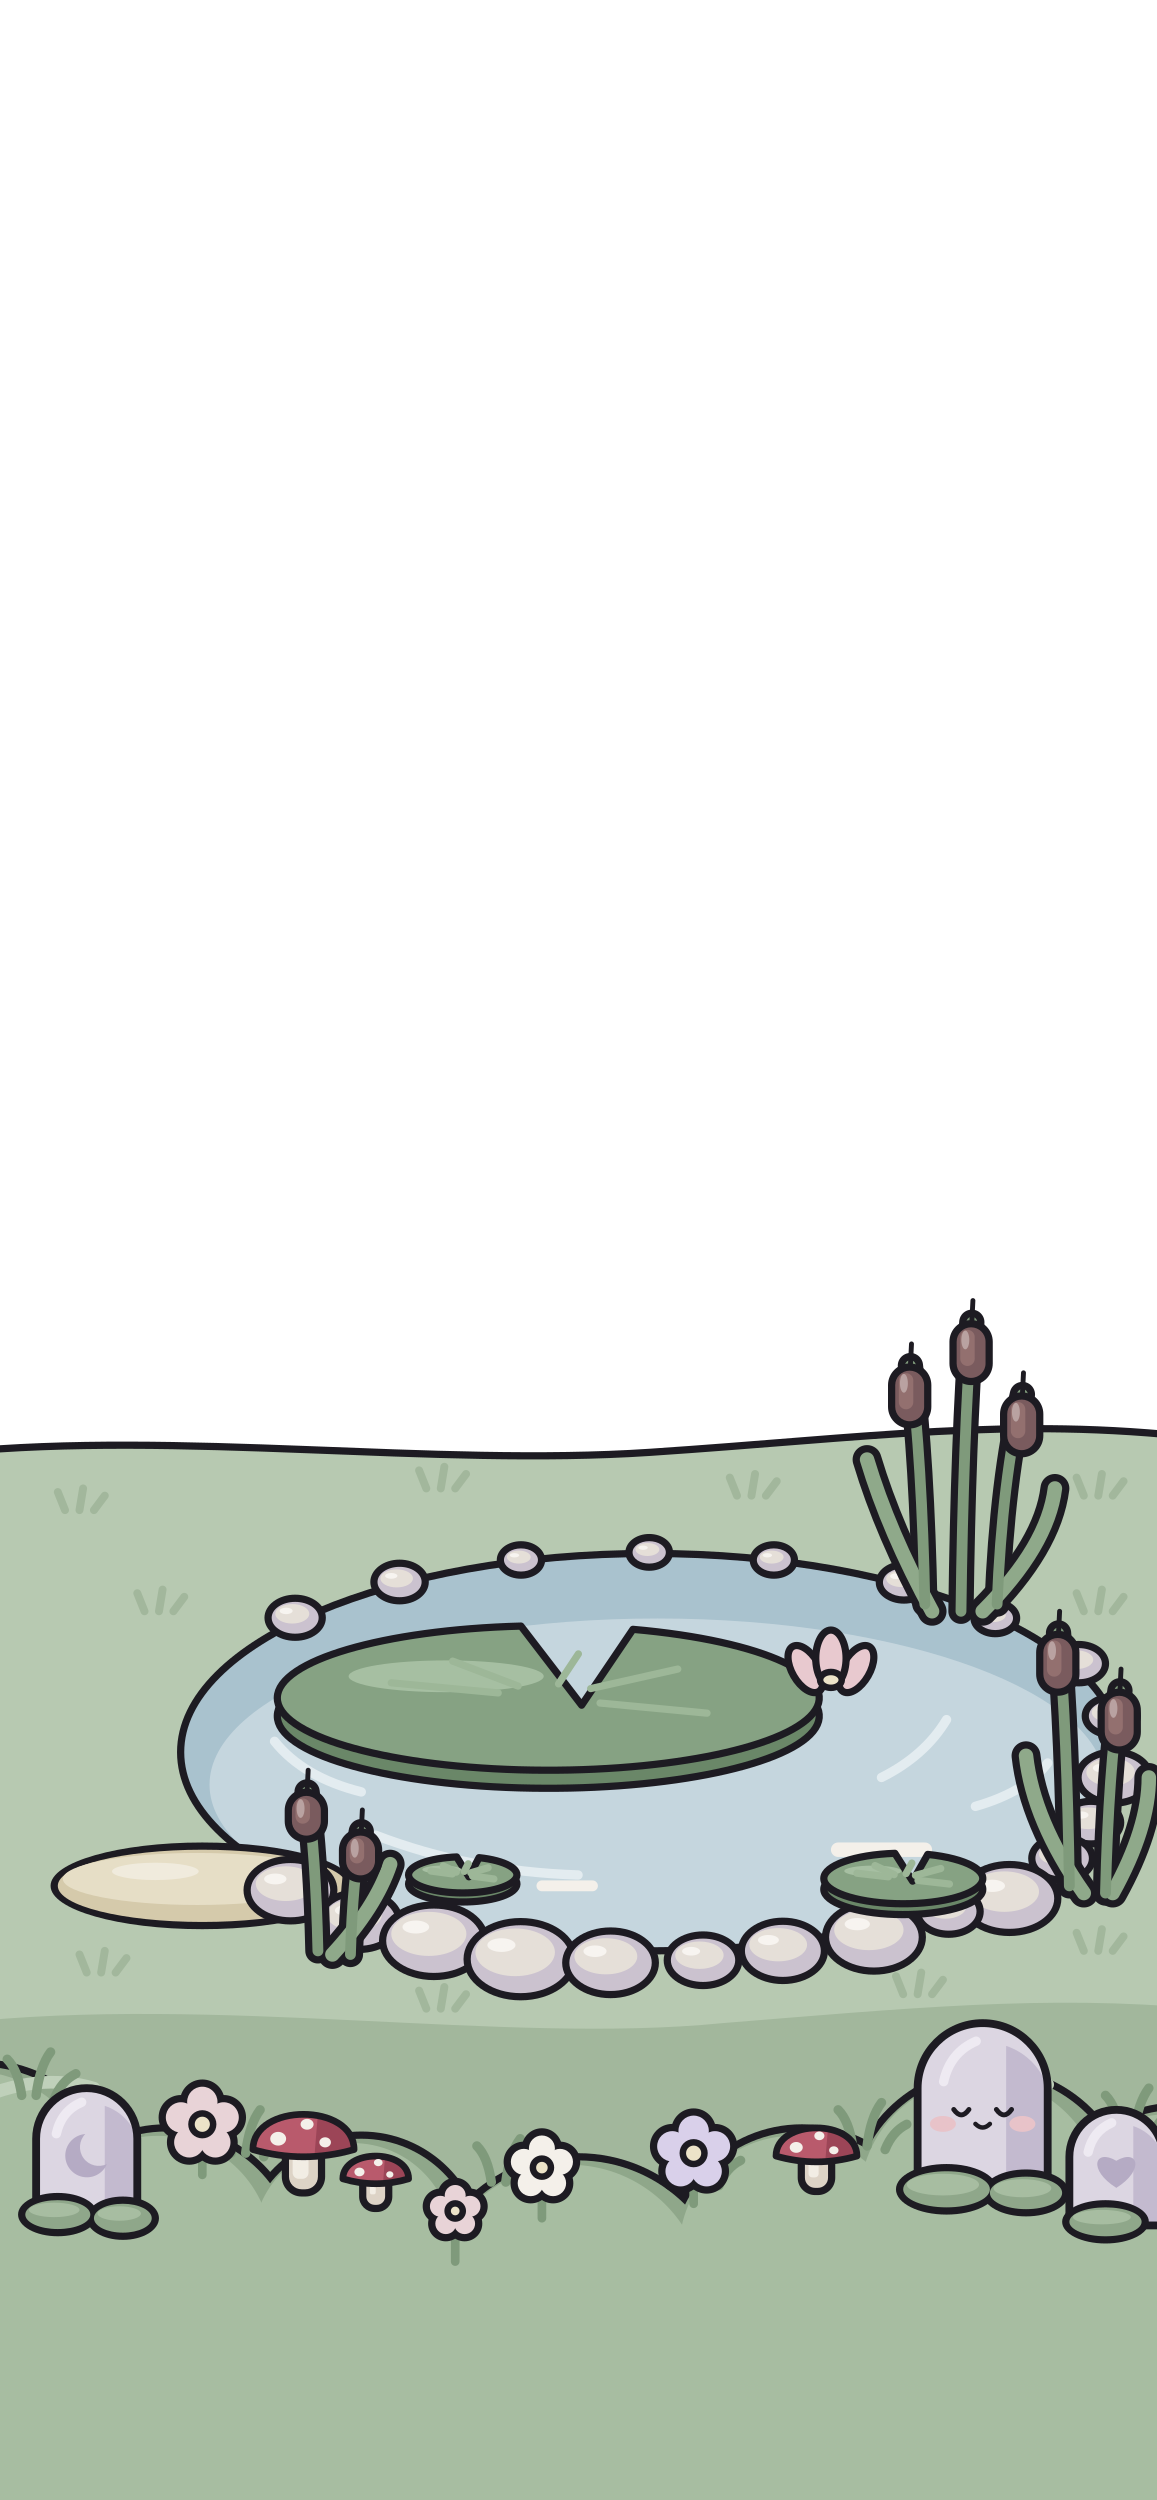
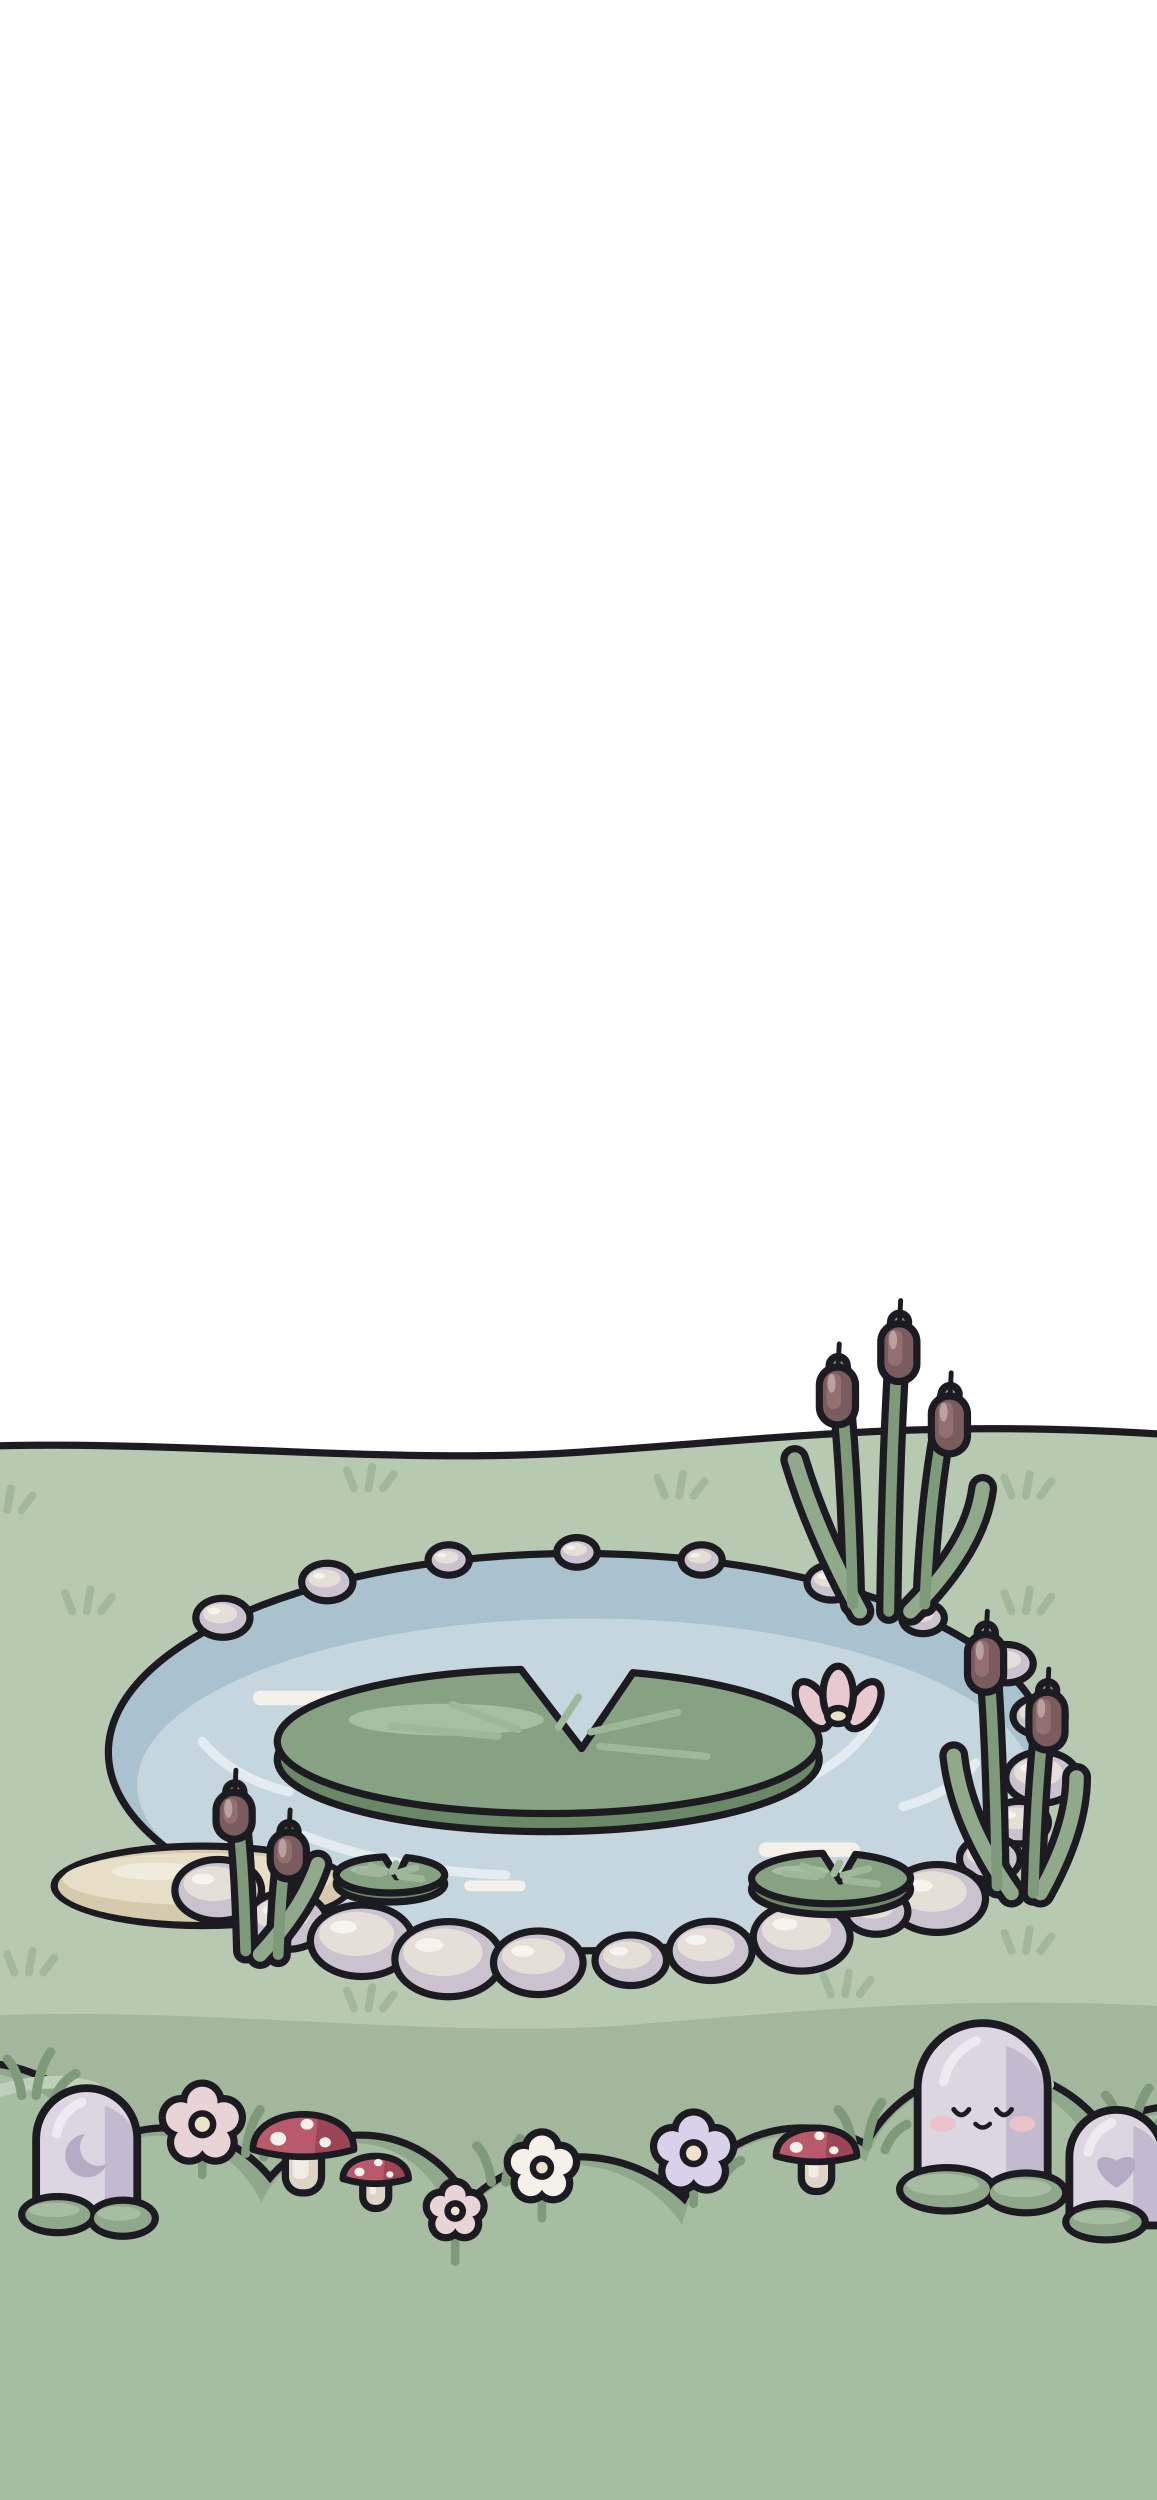
<svg xmlns="http://www.w3.org/2000/svg" viewBox="0 0 320 692" width="960" height="2076">
-   <g id="mare">
+   <g id="mare" transform="translate(-20 0)">
    <ellipse cx="180" cy="485" rx="134" ry="59" fill="#A9C2CE" />
    <ellipse cx="182" cy="494" rx="124" ry="46" fill="#C5D6DE" />
    <path d="M92 470 L118 470" fill="none" stroke="#F4F0EA" stroke-width="4" stroke-linejoin="round" stroke-linecap="round" />
    <path d="M126 470 L132 470" fill="none" stroke="#F4F0EA" stroke-width="4" stroke-linejoin="round" stroke-linecap="round" />
    <path d="M232 512 L256 512" fill="none" stroke="#F4F0EA" stroke-width="4" stroke-linejoin="round" stroke-linecap="round" />
    <path d="M150 522 L164 522" fill="none" stroke="#F4F0EA" stroke-width="3" stroke-linejoin="round" stroke-linecap="round" />
    <path d="M76 482 Q84 492 100 496" fill="none" stroke="#E3ECF0" stroke-width="2.6" stroke-linejoin="round" stroke-linecap="round" />
    <path d="M244 492 Q256 486 262 476" fill="none" stroke="#E3ECF0" stroke-width="2.6" stroke-linejoin="round" stroke-linecap="round" />
    <path d="M104 508 Q130 518 160 519" fill="none" stroke="#E3ECF0" stroke-width="2.6" stroke-linejoin="round" stroke-linecap="round" />
    <path d="M270 500 Q284 496 290 488" fill="none" stroke="#E3ECF0" stroke-width="2.6" stroke-linejoin="round" stroke-linecap="round" />
  </g>
-   <g id="berge">
-     <path d="M-12 402 C50 396 120 406 180 402 C240 398 280 392 332 398 L332 704 L-12 704Z M50 485 A130 55 0 1 0 310 485 A130 55 0 1 0 50 485Z" fill="#B7C9B1" fill-rule="evenodd" stroke="#1D1B22" stroke-width="2.00" stroke-linejoin="round" stroke-linecap="round" />
-     <path d="M-12 560 C60 552 140 566 200 560 C250 556 290 552 332 556 L332 704 L-12 704Z" fill="#A2B79C" />
+   <g id="berge" transform="translate(-20 0)">
+     <path d="M-12 402 C50 396 120 406 180 402 C240 398 280 392 356 398 L332 704 L-12 704Z M50 485 A130 55 0 1 0 310 485 A130 55 0 1 0 50 485Z" fill="#B7C9B1" fill-rule="evenodd" stroke="#1D1B22" stroke-width="2.00" stroke-linejoin="round" stroke-linecap="round" />
+     <path d="M-12 560 C60 552 140 566 200 560 C250 556 290 552 356 556 L332 704 L-12 704Z" fill="#A2B79C" />
    <g id="herbe-sol">
      <path d="M18 418 l-2 -5 M22 418 l1 -6 M26 418 l3 -4" fill="none" stroke="#A2B79C" stroke-width="2.2" stroke-linejoin="round" stroke-linecap="round" />
      <path d="M118 412 l-2 -5 M122 412 l1 -6 M126 412 l3 -4" fill="none" stroke="#A2B79C" stroke-width="2.2" stroke-linejoin="round" stroke-linecap="round" />
      <path d="M204 414 l-2 -5 M208 414 l1 -6 M212 414 l3 -4" fill="none" stroke="#A2B79C" stroke-width="2.2" stroke-linejoin="round" stroke-linecap="round" />
      <path d="M300 414 l-2 -5 M304 414 l1 -6 M308 414 l3 -4" fill="none" stroke="#A2B79C" stroke-width="2.2" stroke-linejoin="round" stroke-linecap="round" />
      <path d="M40 446 l-2 -5 M44 446 l1 -6 M48 446 l3 -4" fill="none" stroke="#A2B79C" stroke-width="2.2" stroke-linejoin="round" stroke-linecap="round" />
      <path d="M300 446 l-2 -5 M304 446 l1 -6 M308 446 l3 -4" fill="none" stroke="#A2B79C" stroke-width="2.2" stroke-linejoin="round" stroke-linecap="round" />
      <path d="M24 546 l-2 -5 M28 546 l1 -6 M32 546 l3 -4" fill="none" stroke="#A2B79C" stroke-width="2.2" stroke-linejoin="round" stroke-linecap="round" />
      <path d="M118 556 l-2 -5 M122 556 l1 -6 M126 556 l3 -4" fill="none" stroke="#A2B79C" stroke-width="2.2" stroke-linejoin="round" stroke-linecap="round" />
      <path d="M250 552 l-2 -5 M254 552 l1 -6 M258 552 l3 -4" fill="none" stroke="#A2B79C" stroke-width="2.2" stroke-linejoin="round" stroke-linecap="round" />
      <path d="M300 540 l-2 -5 M304 540 l1 -6 M308 540 l3 -4" fill="none" stroke="#A2B79C" stroke-width="2.2" stroke-linejoin="round" stroke-linecap="round" />
    </g>
-     <g id="dalle-ombeline" transform="translate(11 0)">
+     <g id="dalle-ombeline" transform="translate(31 0)">
      <ellipse cx="45" cy="522" rx="42.00" ry="12.00" fill="#1D1B22" />
      <ellipse cx="45" cy="522" rx="40" ry="10" fill="#D5CAAB" />
      <ellipse cx="43.6" cy="520.1" rx="37.2" ry="7.2" fill="#E6DEC6" />
      <ellipse cx="32" cy="518" rx="12" ry="2.4" fill="#F0EBDD" />
    </g>
    <ellipse cx="179.7" cy="429.7" rx="6.60" ry="5.10" fill="#1D1B22" />
    <ellipse cx="179.7" cy="429.7" rx="4.6" ry="3.1" fill="#CBC2CF" />
    <ellipse cx="179.2" cy="428.9" rx="3.3" ry="1.8" fill="#E5DFD8" />
    <ellipse cx="178" cy="428.4" rx="1.3" ry="0.6" fill="#F7F4F0" />
    <ellipse cx="214.2" cy="431.8" rx="6.70" ry="5.20" fill="#1D1B22" />
    <ellipse cx="214.2" cy="431.8" rx="4.7" ry="3.2" fill="#CBC2CF" />
    <ellipse cx="213.6" cy="431" rx="3.3" ry="1.8" fill="#E5DFD8" />
    <ellipse cx="212.4" cy="430.5" rx="1.3" ry="0.6" fill="#F7F4F0" />
    <ellipse cx="144.2" cy="431.8" rx="6.70" ry="5.20" fill="#1D1B22" />
    <ellipse cx="144.2" cy="431.8" rx="4.7" ry="3.2" fill="#CBC2CF" />
    <ellipse cx="143.6" cy="431" rx="3.3" ry="1.8" fill="#E5DFD8" />
    <ellipse cx="142.4" cy="430.5" rx="1.3" ry="0.6" fill="#F7F4F0" />
    <ellipse cx="110.6" cy="437.9" rx="8.10" ry="6.20" fill="#1D1B22" />
    <ellipse cx="110.6" cy="437.9" rx="6.1" ry="4.2" fill="#CBC2CF" />
    <ellipse cx="109.8" cy="436.9" rx="4.5" ry="2.5" fill="#E5DFD8" />
    <ellipse cx="108.3" cy="436.2" rx="1.7" ry="0.8" fill="#F7F4F0" />
    <ellipse cx="250.2" cy="438" rx="7.80" ry="5.90" fill="#1D1B22" />
    <ellipse cx="250.2" cy="438" rx="5.8" ry="3.9" fill="#CBC2CF" />
    <ellipse cx="249.5" cy="437" rx="4.2" ry="2.3" fill="#E5DFD8" />
    <ellipse cx="248" cy="436.3" rx="1.6" ry="0.8" fill="#F7F4F0" />
    <ellipse cx="81.7" cy="447.8" rx="8.50" ry="6.40" fill="#1D1B22" />
    <ellipse cx="81.7" cy="447.8" rx="6.5" ry="4.4" fill="#CBC2CF" />
    <ellipse cx="80.9" cy="446.7" rx="4.7" ry="2.7" fill="#E5DFD8" />
    <ellipse cx="79.2" cy="445.9" rx="1.8" ry="0.9" fill="#F7F4F0" />
    <ellipse cx="275.5" cy="447.9" rx="6.90" ry="5.30" fill="#1D1B22" />
    <ellipse cx="275.5" cy="447.9" rx="4.9" ry="3.3" fill="#CBC2CF" />
    <ellipse cx="274.9" cy="447.1" rx="3.5" ry="1.9" fill="#E5DFD8" />
    <ellipse cx="273.7" cy="446.5" rx="1.4" ry="0.7" fill="#F7F4F0" />
    <ellipse cx="298.6" cy="460.5" rx="8.40" ry="6.30" fill="#1D1B22" />
    <ellipse cx="298.6" cy="460.5" rx="6.4" ry="4.3" fill="#CBC2CF" />
    <ellipse cx="297.9" cy="459.4" rx="4.7" ry="2.6" fill="#E5DFD8" />
    <ellipse cx="296.2" cy="458.6" rx="1.8" ry="0.9" fill="#F7F4F0" />
    <ellipse cx="307.6" cy="475" rx="8.20" ry="6.20" fill="#1D1B22" />
    <ellipse cx="307.6" cy="475" rx="6.2" ry="4.2" fill="#CBC2CF" />
    <ellipse cx="306.8" cy="474" rx="4.6" ry="2.6" fill="#E5DFD8" />
    <ellipse cx="305.2" cy="473.2" rx="1.7" ry="0.8" fill="#F7F4F0" />
    <ellipse cx="308.4" cy="492" rx="11.00" ry="8.10" fill="#1D1B22" />
    <ellipse cx="308.4" cy="492" rx="9" ry="6.1" fill="#CBC2CF" />
    <ellipse cx="307.4" cy="490.5" rx="6.7" ry="3.9" fill="#E5DFD8" />
    <ellipse cx="305" cy="489.4" rx="2.5" ry="1.2" fill="#F7F4F0" />
    <ellipse cx="302" cy="504.5" rx="9.20" ry="6.90" fill="#1D1B22" />
    <ellipse cx="302" cy="504.5" rx="7.2" ry="4.9" fill="#CBC2CF" />
    <ellipse cx="301.2" cy="503.3" rx="5.4" ry="3" fill="#E5DFD8" />
    <ellipse cx="299.3" cy="502.4" rx="2" ry="1" fill="#F7F4F0" />
    <ellipse cx="294" cy="514.4" rx="9.40" ry="7.00" fill="#1D1B22" />
    <ellipse cx="294" cy="514.4" rx="7.4" ry="5" fill="#CBC2CF" />
    <ellipse cx="293.1" cy="513.2" rx="5.5" ry="3.1" fill="#E5DFD8" />
    <ellipse cx="291.2" cy="512.3" rx="2.1" ry="1" fill="#F7F4F0" />
    <ellipse cx="80.4" cy="523.2" rx="13.00" ry="9.50" fill="#1D1B22" />
    <ellipse cx="80.4" cy="523.2" rx="11" ry="7.5" fill="#CBC2CF" />
    <ellipse cx="79.1" cy="521.4" rx="8.3" ry="4.8" fill="#E5DFD8" />
    <ellipse cx="76.2" cy="520.1" rx="3.1" ry="1.5" fill="#F7F4F0" />
    <ellipse cx="279.4" cy="525.5" rx="14.40" ry="10.40" fill="#1D1B22" />
    <ellipse cx="279.4" cy="525.5" rx="12.4" ry="8.4" fill="#CBC2CF" />
    <ellipse cx="278" cy="523.6" rx="9.6" ry="5.6" fill="#E5DFD8" />
    <ellipse cx="274.7" cy="522" rx="3.5" ry="1.7" fill="#F7F4F0" />
    <ellipse cx="262.6" cy="529.1" rx="9.70" ry="7.30" fill="#1D1B22" />
    <ellipse cx="262.6" cy="529.1" rx="7.7" ry="5.3" fill="#CBC2CF" />
    <ellipse cx="261.7" cy="527.8" rx="5.7" ry="3.3" fill="#E5DFD8" />
    <ellipse cx="259.7" cy="526.9" rx="2.2" ry="1.1" fill="#F7F4F0" />
    <ellipse cx="99.4" cy="531.7" rx="12.10" ry="8.90" fill="#1D1B22" />
    <ellipse cx="99.4" cy="531.7" rx="10.1" ry="6.9" fill="#CBC2CF" />
    <ellipse cx="98.1" cy="530" rx="7.6" ry="4.4" fill="#E5DFD8" />
    <ellipse cx="95.5" cy="528.8" rx="2.8" ry="1.4" fill="#F7F4F0" />
    <ellipse cx="241.9" cy="536.2" rx="14.40" ry="10.40" fill="#1D1B22" />
    <ellipse cx="241.9" cy="536.2" rx="12.4" ry="8.4" fill="#CBC2CF" />
    <ellipse cx="240.5" cy="534.2" rx="9.6" ry="5.6" fill="#E5DFD8" />
    <ellipse cx="237.3" cy="532.6" rx="3.5" ry="1.7" fill="#F7F4F0" />
    <ellipse cx="120.1" cy="537.2" rx="15.20" ry="10.90" fill="#1D1B22" />
    <ellipse cx="120.1" cy="537.2" rx="13.2" ry="8.9" fill="#CBC2CF" />
    <ellipse cx="118.7" cy="535.3" rx="10.4" ry="6.1" fill="#E5DFD8" />
    <ellipse cx="115.1" cy="533.4" rx="3.7" ry="1.8" fill="#F7F4F0" />
    <ellipse cx="216.7" cy="540" rx="12.50" ry="9.20" fill="#1D1B22" />
    <ellipse cx="216.7" cy="540" rx="10.5" ry="7.2" fill="#CBC2CF" />
    <ellipse cx="215.4" cy="538.3" rx="8" ry="4.6" fill="#E5DFD8" />
    <ellipse cx="212.7" cy="537" rx="2.9" ry="1.4" fill="#F7F4F0" />
    <ellipse cx="144.1" cy="542.3" rx="15.80" ry="11.40" fill="#1D1B22" />
    <ellipse cx="144.1" cy="542.3" rx="13.8" ry="9.4" fill="#CBC2CF" />
    <ellipse cx="142.6" cy="540.4" rx="11" ry="6.6" fill="#E5DFD8" />
    <ellipse cx="138.8" cy="538.4" rx="3.9" ry="1.9" fill="#F7F4F0" />
    <ellipse cx="194.6" cy="542.6" rx="10.90" ry="8.00" fill="#1D1B22" />
    <ellipse cx="194.6" cy="542.6" rx="8.9" ry="6" fill="#CBC2CF" />
    <ellipse cx="193.6" cy="541.2" rx="6.7" ry="3.8" fill="#E5DFD8" />
    <ellipse cx="191.3" cy="540.1" rx="2.5" ry="1.2" fill="#F7F4F0" />
    <ellipse cx="169" cy="543.3" rx="13.40" ry="9.80" fill="#1D1B22" />
    <ellipse cx="169" cy="543.3" rx="11.4" ry="7.8" fill="#CBC2CF" />
    <ellipse cx="167.7" cy="541.5" rx="8.7" ry="5" fill="#E5DFD8" />
    <ellipse cx="164.7" cy="540.1" rx="3.2" ry="1.6" fill="#F7F4F0" />
  </g>
-   <g id="roseaux">
+   <g id="roseaux" transform="translate(-20 0)">
    <g id="roseaux-arriere">
      <path d="M258 446 Q246 424 240 404" fill="none" stroke="#1D1B22" stroke-width="8.00" stroke-linejoin="round" stroke-linecap="round" />
      <path d="M272 446 Q290 428 292 412" fill="none" stroke="#1D1B22" stroke-width="8.00" stroke-linejoin="round" stroke-linecap="round" />
      <path d="M256 444 Q255.2 404.4 252 378" fill="none" stroke="#1D1B22" stroke-width="7.00" stroke-linejoin="round" stroke-linecap="round" />
      <path d="M266 446 Q266.6 398 269 366" fill="none" stroke="#1D1B22" stroke-width="7.00" stroke-linejoin="round" stroke-linecap="round" />
      <path d="M276 444 Q277.4 409.2 283 386" fill="none" stroke="#1D1B22" stroke-width="7.00" stroke-linejoin="round" stroke-linecap="round" />
      <path d="M258 446 Q246 424 240 404" fill="none" stroke="#8FA98A" stroke-width="4" stroke-linejoin="round" stroke-linecap="round" />
      <path d="M272 446 Q290 428 292 412" fill="none" stroke="#8FA98A" stroke-width="4" stroke-linejoin="round" stroke-linecap="round" />
      <path d="M256 444 Q255.2 404.4 252 378" fill="none" stroke="#7F9A7B" stroke-width="3" stroke-linejoin="round" stroke-linecap="round" />
      <path d="M266 446 Q266.6 398 269 366" fill="none" stroke="#7F9A7B" stroke-width="3" stroke-linejoin="round" stroke-linecap="round" />
      <path d="M276 444 Q277.4 409.2 283 386" fill="none" stroke="#7F9A7B" stroke-width="3" stroke-linejoin="round" stroke-linecap="round" />
      <path d="M252 378 L252.3 372" fill="none" stroke="#1D1B22" stroke-width="1.36" stroke-linejoin="round" stroke-linecap="round" />
      <rect x="245.80" y="377.40" width="12.00" height="18.00" rx="6.00" fill="#1D1B22" />
      <rect x="247.8" y="379.4" width="8" height="14" rx="4" fill="#7A5B5E" />
      <rect x="248.8" y="380.1" width="4" height="10" rx="2" fill="#93706F" />
      <ellipse cx="250.2" cy="382.9" rx="1.1" ry="2.6" fill="#B9A2A1" />
      <path d="M269 366 L269.3 360" fill="none" stroke="#1D1B22" stroke-width="1.36" stroke-linejoin="round" stroke-linecap="round" />
      <rect x="262.80" y="365.40" width="12.00" height="18.00" rx="6.00" fill="#1D1B22" />
      <rect x="264.8" y="367.4" width="8" height="14" rx="4" fill="#7A5B5E" />
      <rect x="265.8" y="368.1" width="4" height="10" rx="2" fill="#93706F" />
      <ellipse cx="267.2" cy="370.9" rx="1.1" ry="2.6" fill="#B9A2A1" />
      <path d="M283 386 L283.3 380" fill="none" stroke="#1D1B22" stroke-width="1.36" stroke-linejoin="round" stroke-linecap="round" />
      <rect x="276.80" y="385.40" width="12.00" height="18.00" rx="6.00" fill="#1D1B22" />
      <rect x="278.8" y="387.4" width="8" height="14" rx="4" fill="#7A5B5E" />
      <rect x="279.8" y="388.1" width="4" height="10" rx="2" fill="#93706F" />
      <ellipse cx="281.2" cy="390.9" rx="1.1" ry="2.6" fill="#B9A2A1" />
    </g>
    <g id="roseaux-droite">
      <path d="M300 524 Q286 504 284 486" fill="none" stroke="#1D1B22" stroke-width="8.00" stroke-linejoin="round" stroke-linecap="round" />
      <path d="M308 524 Q318 506 318 492" fill="none" stroke="#1D1B22" stroke-width="8.00" stroke-linejoin="round" stroke-linecap="round" />
      <path d="M296 522 Q295.4 480 293 452" fill="none" stroke="#1D1B22" stroke-width="7.00" stroke-linejoin="round" stroke-linecap="round" />
      <path d="M306 524 Q306.8 490.4 310 468" fill="none" stroke="#1D1B22" stroke-width="7.00" stroke-linejoin="round" stroke-linecap="round" />
      <path d="M300 524 Q286 504 284 486" fill="none" stroke="#8FA98A" stroke-width="4" stroke-linejoin="round" stroke-linecap="round" />
      <path d="M308 524 Q318 506 318 492" fill="none" stroke="#8FA98A" stroke-width="4" stroke-linejoin="round" stroke-linecap="round" />
      <path d="M296 522 Q295.4 480 293 452" fill="none" stroke="#7F9A7B" stroke-width="3" stroke-linejoin="round" stroke-linecap="round" />
      <path d="M306 524 Q306.8 490.4 310 468" fill="none" stroke="#7F9A7B" stroke-width="3" stroke-linejoin="round" stroke-linecap="round" />
      <path d="M293 452 L293.3 446" fill="none" stroke="#1D1B22" stroke-width="1.36" stroke-linejoin="round" stroke-linecap="round" />
      <rect x="286.80" y="451.40" width="12.00" height="18.00" rx="6.00" fill="#1D1B22" />
      <rect x="288.8" y="453.4" width="8" height="14" rx="4" fill="#7A5B5E" />
      <rect x="289.8" y="454.1" width="4" height="10" rx="2" fill="#93706F" />
      <ellipse cx="291.2" cy="456.9" rx="1.1" ry="2.6" fill="#B9A2A1" />
      <path d="M310 468 L310.3 462" fill="none" stroke="#1D1B22" stroke-width="1.36" stroke-linejoin="round" stroke-linecap="round" />
      <rect x="303.80" y="467.40" width="12.00" height="18.00" rx="6.00" fill="#1D1B22" />
      <rect x="305.8" y="469.4" width="8" height="14" rx="4" fill="#7A5B5E" />
      <rect x="306.8" y="470.1" width="4" height="10" rx="2" fill="#93706F" />
      <ellipse cx="308.2" cy="472.9" rx="1.1" ry="2.6" fill="#B9A2A1" />
    </g>
    <g id="roseaux-avant">
      <path d="M92 541 Q104 528 108 516" fill="none" stroke="#1D1B22" stroke-width="8.00" stroke-linejoin="round" stroke-linecap="round" />
      <path d="M88 540 Q87.4 513.6 85 496" fill="none" stroke="#1D1B22" stroke-width="7.00" stroke-linejoin="round" stroke-linecap="round" />
      <path d="M97 541 Q97.6 520.6 100 507" fill="none" stroke="#1D1B22" stroke-width="7.00" stroke-linejoin="round" stroke-linecap="round" />
      <path d="M92 541 Q104 528 108 516" fill="none" stroke="#8FA98A" stroke-width="4" stroke-linejoin="round" stroke-linecap="round" />
      <path d="M88 540 Q87.4 513.6 85 496" fill="none" stroke="#7F9A7B" stroke-width="3" stroke-linejoin="round" stroke-linecap="round" />
      <path d="M97 541 Q97.6 520.6 100 507" fill="none" stroke="#7F9A7B" stroke-width="3" stroke-linejoin="round" stroke-linecap="round" />
      <path d="M85 496 L85.3 490" fill="none" stroke="#1D1B22" stroke-width="1.36" stroke-linejoin="round" stroke-linecap="round" />
      <rect x="78.80" y="495.10" width="12.00" height="15.00" rx="6.00" fill="#1D1B22" />
      <rect x="80.8" y="497.1" width="8" height="11" rx="4" fill="#7A5B5E" />
      <rect x="81.8" y="497.8" width="4" height="7" rx="2" fill="#93706F" />
      <ellipse cx="83.2" cy="500.6" rx="1.1" ry="2.6" fill="#B9A2A1" />
      <path d="M100 507 L100.3 501" fill="none" stroke="#1D1B22" stroke-width="1.36" stroke-linejoin="round" stroke-linecap="round" />
      <rect x="93.80" y="506.10" width="12.00" height="15.00" rx="6.00" fill="#1D1B22" />
      <rect x="95.8" y="508.1" width="8" height="11" rx="4" fill="#7A5B5E" />
      <rect x="96.8" y="508.8" width="4" height="7" rx="2" fill="#93706F" />
      <ellipse cx="98.2" cy="511.6" rx="1.1" ry="2.6" fill="#B9A2A1" />
    </g>
  </g>
-   <g id="nenuphar">
+   <g id="nenuphar" transform="translate(-20 0)">
    <g id="petit-nenuphar-1">
      <path d="M252.6 523.7 L247.7 516 A22 7 0 1 0 256.8 516.3Z" fill="#6A8768" stroke="#1D1B22" stroke-width="2.00" stroke-linejoin="round" stroke-linecap="round" />
      <path d="M252.6 520.7 L247.7 513 A22 7 0 1 0 256.8 513.3Z" fill="#86A283" stroke="#1D1B22" stroke-width="2.00" stroke-linejoin="round" stroke-linecap="round" />
      <ellipse cx="241.6" cy="517.9" rx="7.9" ry="1.5" fill="#A6BFA2" />
      <path d="M245.9 519.5 L237.2 518.5" fill="none" stroke="#9DB798" stroke-width="2" stroke-linejoin="round" stroke-linecap="round" />
      <path d="M247.5 518.9 L242.2 516.4" fill="none" stroke="#9DB798" stroke-width="2" stroke-linejoin="round" stroke-linecap="round" />
      <path d="M250.8 518.6 L252.4 515.7" fill="none" stroke="#9DB798" stroke-width="2" stroke-linejoin="round" stroke-linecap="round" />
      <path d="M253.4 519.1 L260.4 517.2" fill="none" stroke="#9DB798" stroke-width="2" stroke-linejoin="round" stroke-linecap="round" />
      <path d="M254.1 520.5 L262.8 521.5" fill="none" stroke="#9DB798" stroke-width="2" stroke-linejoin="round" stroke-linecap="round" />
    </g>
    <g id="petit-nenuphar-2">
      <path d="M129.8 522 L126.4 516.5 A15 5 0 1 0 132.6 516.7Z" fill="#6A8768" stroke="#1D1B22" stroke-width="2.00" stroke-linejoin="round" stroke-linecap="round" />
      <path d="M129.8 519.5 L126.4 514 A15 5 0 1 0 132.6 514.2Z" fill="#86A283" stroke="#1D1B22" stroke-width="2.00" stroke-linejoin="round" stroke-linecap="round" />
      <ellipse cx="122.3" cy="517.5" rx="5.4" ry="1.1" fill="#A6BFA2" />
      <path d="M125.2 518.7 L119.3 517.9" fill="none" stroke="#9DB798" stroke-width="2" stroke-linejoin="round" stroke-linecap="round" />
      <path d="M126.3 518.2 L122.7 516.5" fill="none" stroke="#9DB798" stroke-width="2" stroke-linejoin="round" stroke-linecap="round" />
      <path d="M128.5 518 L129.6 515.9" fill="none" stroke="#9DB798" stroke-width="2" stroke-linejoin="round" stroke-linecap="round" />
      <path d="M130.3 518.4 L135.1 517" fill="none" stroke="#9DB798" stroke-width="2" stroke-linejoin="round" stroke-linecap="round" />
      <path d="M130.8 519.3 L136.7 520.1" fill="none" stroke="#9DB798" stroke-width="2" stroke-linejoin="round" stroke-linecap="round" />
    </g>
-     <g id="nenuphar-principal" transform="translate(-8 0)">
+     <g id="nenuphar-principal" transform="translate(12 12)">
      <path d="M169 477 L152.2 455.1 A75 20 0 1 0 183.2 456Z" fill="#6A8768" stroke="#1D1B22" stroke-width="2.00" stroke-linejoin="round" stroke-linecap="round" />
      <path d="M169 472 L152.2 450.1 A75 20 0 1 0 183.2 451Z" fill="#86A283" stroke="#1D1B22" stroke-width="2.00" stroke-linejoin="round" stroke-linecap="round" />
      <ellipse cx="131.5" cy="464" rx="27" ry="4.4" fill="#A6BFA2" />
      <path d="M145.9 468.6 L116.3 465.8" fill="none" stroke="#9DB798" stroke-width="2" stroke-linejoin="round" stroke-linecap="round" />
      <path d="M151.4 466.7 L133.3 459.8" fill="none" stroke="#9DB798" stroke-width="2" stroke-linejoin="round" stroke-linecap="round" />
      <path d="M162.6 466.1 L168.1 457.8" fill="none" stroke="#9DB798" stroke-width="2" stroke-linejoin="round" stroke-linecap="round" />
      <path d="M171.5 467.4 L195.6 462" fill="none" stroke="#9DB798" stroke-width="2" stroke-linejoin="round" stroke-linecap="round" />
      <path d="M174.1 471.4 L203.7 474.2" fill="none" stroke="#9DB798" stroke-width="2" stroke-linejoin="round" stroke-linecap="round" />
    </g>
-     <g id="fleur-lotus" transform="translate(16 2)">
+     <g id="fleur-lotus" transform="translate(38 12)">
      <ellipse cx="207" cy="460" rx="3.8" ry="7.2" transform="rotate(-30 207 460)" fill="#E8C9CF" stroke="#1D1B22" stroke-width="2.00" stroke-linejoin="round" stroke-linecap="round" />
      <ellipse cx="221" cy="460" rx="3.8" ry="7.2" transform="rotate(30 221 460)" fill="#E8C9CF" stroke="#1D1B22" stroke-width="2.00" stroke-linejoin="round" stroke-linecap="round" />
      <ellipse cx="214" cy="457" rx="4.2" ry="7.8" transform="rotate(0 214 457)" fill="#E8C9CF" stroke="#1D1B22" stroke-width="2.00" stroke-linejoin="round" stroke-linecap="round" />
      <ellipse cx="214" cy="463" rx="3" ry="2.2" fill="#ECE3C8" stroke="#1D1B22" stroke-width="1.80" stroke-linejoin="round" stroke-linecap="round" />
    </g>
  </g>
  <g id="premier-plan">
    <g id="herbe-avant">
      <circle cx="-6" cy="612" r="42.00" fill="#1D1B22" />
      <circle cx="46" cy="626" r="38.00" fill="#1D1B22" />
      <circle cx="100" cy="624" r="34.00" fill="#1D1B22" />
      <circle cx="160" cy="640" r="44.00" fill="#1D1B22" />
      <circle cx="222" cy="626" r="38.00" fill="#1D1B22" />
      <circle cx="274" cy="612" r="40.00" fill="#1D1B22" />
      <circle cx="326" cy="620" r="38.00" fill="#1D1B22" />
      <rect x="-32.00" y="624.00" width="384.00" height="84.00" rx="2.00" fill="#1D1B22" />
      <circle cx="-6" cy="612" r="40" fill="#8FA78A" />
      <circle cx="46" cy="626" r="36" fill="#8FA78A" />
      <circle cx="100" cy="624" r="32" fill="#8FA78A" />
      <circle cx="160" cy="640" r="42" fill="#8FA78A" />
      <circle cx="222" cy="626" r="36" fill="#8FA78A" />
      <circle cx="274" cy="612" r="38" fill="#8FA78A" />
      <circle cx="326" cy="620" r="36" fill="#8FA78A" />
      <rect x="-30" y="626" width="380" height="80" rx="0" fill="#8FA78A" />
      <circle cx="-8.4" cy="608.8" r="35.6" fill="#A7BDA1" />
      <circle cx="43.6" cy="622.8" r="31.6" fill="#A7BDA1" />
      <circle cx="97.6" cy="620.8" r="27.6" fill="#A7BDA1" />
      <circle cx="157.6" cy="636.8" r="37.6" fill="#A7BDA1" />
      <circle cx="219.6" cy="622.8" r="31.6" fill="#A7BDA1" />
      <circle cx="271.6" cy="608.8" r="33.6" fill="#A7BDA1" />
      <circle cx="323.6" cy="616.8" r="31.6" fill="#A7BDA1" />
      <rect x="-28" y="627.2" width="371.2" height="71.2" rx="0" fill="#A7BDA1" />
      <path d="M-8 582 C4 576 16 575 26 578" fill="none" stroke="#BFD0BA" stroke-width="3.5" stroke-linejoin="round" stroke-linecap="round" />
      <path d="M258 580 C268 575 280 574 290 577" fill="none" stroke="#BFD0BA" stroke-width="3.5" stroke-linejoin="round" stroke-linecap="round" />
    </g>
    <g id="brins">
      <path d="M64 596 q-1 -7 -4 -10 M68 596 q1 -8 4 -12 M73 597 q2 -5 6 -7" fill="none" stroke="#7F9A7B" stroke-width="2.6" stroke-linejoin="round" stroke-linecap="round" />
      <path d="M136 604 q-1 -7 -4 -10 M140 604 q1 -8 4 -12 M145 605 q2 -5 6 -7" fill="none" stroke="#7F9A7B" stroke-width="2.6" stroke-linejoin="round" stroke-linecap="round" />
      <path d="M190 604 q-1 -7 -4 -10 M194 604 q1 -8 4 -12 M199 605 q2 -5 6 -7" fill="none" stroke="#7F9A7B" stroke-width="2.6" stroke-linejoin="round" stroke-linecap="round" />
      <path d="M236 594 q-1 -7 -4 -10 M240 594 q1 -8 4 -12 M245 595 q2 -5 6 -7" fill="none" stroke="#7F9A7B" stroke-width="2.6" stroke-linejoin="round" stroke-linecap="round" />
      <path d="M6 580 q-1 -7 -4 -10 M10 580 q1 -8 4 -12 M15 581 q2 -5 6 -7" fill="none" stroke="#7F9A7B" stroke-width="2.6" stroke-linejoin="round" stroke-linecap="round" />
      <path d="M310 590 q-1 -7 -4 -10 M314 590 q1 -8 4 -12 M319 591 q2 -5 6 -7" fill="none" stroke="#7F9A7B" stroke-width="2.6" stroke-linejoin="round" stroke-linecap="round" />
    </g>
    <g id="tombes">
      <path d="M254 606 L254 578 A18 18 0 0 1 290 578 L290 606Z" fill="#DCD6E2" />
      <path d="M278.5 606 L278.5 566.3 A18 18 0 0 1 290 578 L290 606Z" fill="#C3BACF" />
      <path d="M261.2 576.2 Q263 568.1 270.2 565" fill="none" stroke="#EEEAF2" stroke-width="2.6" stroke-linejoin="round" stroke-linecap="round" />
      <path d="M254 606 L254 578 A18 18 0 0 1 290 578 L290 606Z" fill="none" stroke="#1D1B22" stroke-width="2.17" stroke-linejoin="round" stroke-linecap="round" />
      <path d="M264 583.9 q2.1 3 4.2 0 M275.8 583.9 q2.1 3 4.2 0" fill="none" stroke="#1D1B22" stroke-width="1.36" stroke-linejoin="round" stroke-linecap="round" />
      <path d="M270 587.9 q2 2 4 0" fill="none" stroke="#1D1B22" stroke-width="1.24" stroke-linejoin="round" stroke-linecap="round" />
      <ellipse cx="261" cy="587.9" rx="3.6" ry="2.2" fill="#E8C3C9" />
      <ellipse cx="283" cy="587.9" rx="3.6" ry="2.2" fill="#E8C3C9" />
      <path d="M296 616 L296 597 A13 13 0 0 1 322 597 L322 616Z" fill="#DCD6E2" />
      <path d="M313.7 616 L313.7 588.5 A13 13 0 0 1 322 597 L322 616Z" fill="#C3BACF" />
      <path d="M301.2 595.7 Q302.5 589.9 307.7 587.6" fill="none" stroke="#EEEAF2" stroke-width="2.6" stroke-linejoin="round" stroke-linecap="round" />
      <path d="M296 616 L296 597 A13 13 0 0 1 322 597 L322 616Z" fill="none" stroke="#1D1B22" stroke-width="2.17" stroke-linejoin="round" stroke-linecap="round" />
      <path d="M309 605.6 C301 600.6 303 594.6 309 598.1 C315 594.6 317 600.6 309 605.6Z" fill="#B5ABC4" />
      <path d="M10 614 L10 592 A14 14 0 0 1 38 592 L38 614Z" fill="#DCD6E2" />
      <path d="M29 614 L29 582.9 A14 14 0 0 1 38 592 L38 614Z" fill="#C3BACF" />
      <path d="M15.6 590.6 Q17 584.3 22.6 581.9" fill="none" stroke="#EEEAF2" stroke-width="2.6" stroke-linejoin="round" stroke-linecap="round" />
      <path d="M10 614 L10 592 A14 14 0 0 1 38 592 L38 614Z" fill="none" stroke="#1D1B22" stroke-width="2.17" stroke-linejoin="round" stroke-linecap="round" />
      <path d="M29.6 599 A6 6 0 1 1 23.6 590.7 A5.2 5.2 0 0 0 29.6 599Z" fill="#B5ABC4" />
    </g>
    <g id="touffes-tombes">
      <ellipse cx="262" cy="606" rx="14.00" ry="7.00" fill="#1D1B22" />
      <ellipse cx="284" cy="607" rx="12.00" ry="6.50" fill="#1D1B22" />
      <ellipse cx="306" cy="615" rx="12.00" ry="6.00" fill="#1D1B22" />
      <ellipse cx="16" cy="613" rx="11.00" ry="6.00" fill="#1D1B22" />
      <ellipse cx="34" cy="614" rx="10.00" ry="6.00" fill="#1D1B22" />
      <ellipse cx="262" cy="606" rx="12" ry="5" fill="#8FA78A" />
      <ellipse cx="284" cy="607" rx="10" ry="4.5" fill="#8FA78A" />
      <ellipse cx="306" cy="615" rx="10" ry="4" fill="#8FA78A" />
      <ellipse cx="16" cy="613" rx="9" ry="4" fill="#8FA78A" />
      <ellipse cx="34" cy="614" rx="8" ry="4" fill="#8FA78A" />
      <ellipse cx="261" cy="604.7" rx="10" ry="3" fill="#A7BDA1" />
      <ellipse cx="283" cy="605.7" rx="8" ry="2.5" fill="#A7BDA1" />
      <ellipse cx="305" cy="613.7" rx="8" ry="2" fill="#A7BDA1" />
      <ellipse cx="15" cy="611.7" rx="7" ry="2" fill="#A7BDA1" />
      <ellipse cx="33" cy="612.7" rx="6" ry="2" fill="#A7BDA1" />
    </g>
    <g id="champignons">
      <rect x="78.00" y="592.00" width="12.00" height="16.00" rx="5.50" fill="#1D1B22" />
      <rect x="80" y="594" width="8" height="12" rx="3.5" fill="#DDD3C6" />
      <rect x="81" y="594.7" width="4.4" height="8.4" rx="1.7" fill="#F2EDE4" />
      <path d="M70 595 C70 582 98 582 98 595 Q84 599 70 595Z" fill="#B95A6C" />
      <path d="M88 585 C96 587 98 591 98 595 Q92 597 87 597.2Z" fill="#9C4557" />
      <path d="M70 595 C70 582 98 582 98 595 Q84 599 70 595Z" fill="none" stroke="#1D1B22" stroke-width="1.86" stroke-linejoin="round" stroke-linecap="round" />
      <ellipse cx="77" cy="592" rx="2.2" ry="1.9" fill="#F4F0EA" />
      <ellipse cx="85" cy="588" rx="1.8" ry="1.5" fill="#F4F0EA" />
      <ellipse cx="90" cy="593" rx="1.6" ry="1.4" fill="#F4F0EA" />
      <rect x="99.40" y="600.50" width="9.20" height="11.80" rx="4.30" fill="#1D1B22" />
      <rect x="101.4" y="602.5" width="5.2" height="7.8" rx="2.3" fill="#DDD3C6" />
      <rect x="102.4" y="603.2" width="1.6" height="4.2" rx="0.5" fill="#F2EDE4" />
      <path d="M94.9 603.1 C94.9 594.7 113.1 594.7 113.1 603.1 Q104 605.8 94.9 603.1Z" fill="#B95A6C" />
      <path d="M106.6 596.6 C111.8 598 113.1 600.5 113.1 603.1 Q109.2 604.5 106 604.6Z" fill="#9C4557" />
      <path d="M94.9 603.1 C94.9 594.7 113.1 594.7 113.1 603.1 Q104 605.8 94.9 603.1Z" fill="none" stroke="#1D1B22" stroke-width="1.86" stroke-linejoin="round" stroke-linecap="round" />
      <ellipse cx="99.5" cy="601.2" rx="1.4" ry="1.2" fill="#F4F0EA" />
      <ellipse cx="104.7" cy="598.6" rx="1.2" ry="1" fill="#F4F0EA" />
      <ellipse cx="107.9" cy="601.9" rx="1" ry="0.9" fill="#F4F0EA" />
      <rect x="220.80" y="594.00" width="10.40" height="13.60" rx="4.80" fill="#1D1B22" />
      <rect x="222.8" y="596" width="6.4" height="9.6" rx="2.8" fill="#DDD3C6" />
      <rect x="223.8" y="596.7" width="2.8" height="6" rx="1" fill="#F2EDE4" />
      <path d="M214.8 596.8 C214.8 586.4 237.2 586.4 237.2 596.8 Q226 600 214.8 596.8Z" fill="#B95A6C" />
      <path d="M229.2 588.8 C235.6 590.4 237.2 593.6 237.2 596.8 Q232.4 598.4 228.4 598.6Z" fill="#9C4557" />
      <path d="M214.8 596.8 C214.8 586.4 237.2 586.4 237.2 596.8 Q226 600 214.8 596.8Z" fill="none" stroke="#1D1B22" stroke-width="1.86" stroke-linejoin="round" stroke-linecap="round" />
      <ellipse cx="220.4" cy="594.4" rx="1.8" ry="1.5" fill="#F4F0EA" />
      <ellipse cx="226.8" cy="591.2" rx="1.4" ry="1.2" fill="#F4F0EA" />
      <ellipse cx="230.8" cy="595.2" rx="1.3" ry="1.1" fill="#F4F0EA" />
    </g>
    <g id="fleurs">
      <path d="M56 592 L56 602" fill="none" stroke="#7F9A7B" stroke-width="2.4" stroke-linejoin="round" stroke-linecap="round" />
      <circle cx="56" cy="581.8" r="6.20" fill="#1D1B22" />
      <circle cx="61.9" cy="586.1" r="6.20" fill="#1D1B22" />
      <circle cx="59.6" cy="593" r="6.20" fill="#1D1B22" />
      <circle cx="52.4" cy="593" r="6.20" fill="#1D1B22" />
      <circle cx="50.1" cy="586.1" r="6.20" fill="#1D1B22" />
      <circle cx="56" cy="581.8" r="4.2" fill="#E8D3D7" />
      <circle cx="61.9" cy="586.1" r="4.2" fill="#E8D3D7" />
      <circle cx="59.6" cy="593" r="4.2" fill="#E8D3D7" />
      <circle cx="52.4" cy="593" r="4.2" fill="#E8D3D7" />
      <circle cx="50.1" cy="586.1" r="4.2" fill="#E8D3D7" />
      <ellipse cx="56" cy="588" rx="3" ry="3" fill="#ECE3C8" stroke="#1D1B22" stroke-width="1.80" stroke-linejoin="round" stroke-linecap="round" />
      <path d="M150 604 L150 614" fill="none" stroke="#7F9A7B" stroke-width="2.4" stroke-linejoin="round" stroke-linecap="round" />
      <circle cx="150" cy="594.7" r="5.60" fill="#1D1B22" />
      <circle cx="155" cy="598.4" r="5.60" fill="#1D1B22" />
      <circle cx="153.1" cy="604.3" r="5.60" fill="#1D1B22" />
      <circle cx="146.9" cy="604.3" r="5.60" fill="#1D1B22" />
      <circle cx="145" cy="598.4" r="5.60" fill="#1D1B22" />
      <circle cx="150" cy="594.7" r="3.6" fill="#F4F0EA" />
      <circle cx="155" cy="598.4" r="3.6" fill="#F4F0EA" />
      <circle cx="153.1" cy="604.3" r="3.6" fill="#F4F0EA" />
      <circle cx="146.9" cy="604.3" r="3.6" fill="#F4F0EA" />
      <circle cx="145" cy="598.4" r="3.6" fill="#F4F0EA" />
      <ellipse cx="150" cy="600" rx="2.5" ry="2.5" fill="#ECE3C8" stroke="#1D1B22" stroke-width="1.80" stroke-linejoin="round" stroke-linecap="round" />
      <path d="M192 600 L192 610" fill="none" stroke="#7F9A7B" stroke-width="2.4" stroke-linejoin="round" stroke-linecap="round" />
      <circle cx="192" cy="589.8" r="6.20" fill="#1D1B22" />
      <circle cx="197.9" cy="594.1" r="6.20" fill="#1D1B22" />
      <circle cx="195.6" cy="601" r="6.20" fill="#1D1B22" />
      <circle cx="188.4" cy="601" r="6.20" fill="#1D1B22" />
      <circle cx="186.1" cy="594.1" r="6.20" fill="#1D1B22" />
      <circle cx="192" cy="589.8" r="4.2" fill="#D9D0EA" />
      <circle cx="197.9" cy="594.1" r="4.2" fill="#D9D0EA" />
      <circle cx="195.6" cy="601" r="4.2" fill="#D9D0EA" />
      <circle cx="188.4" cy="601" r="4.2" fill="#D9D0EA" />
      <circle cx="186.1" cy="594.1" r="4.2" fill="#D9D0EA" />
      <ellipse cx="192" cy="596" rx="3" ry="3" fill="#ECE3C8" stroke="#1D1B22" stroke-width="1.80" stroke-linejoin="round" stroke-linecap="round" />
      <path d="M126 616 L126 626" fill="none" stroke="#7F9A7B" stroke-width="2.4" stroke-linejoin="round" stroke-linecap="round" />
      <circle cx="126" cy="607.7" r="4.90" fill="#1D1B22" />
      <circle cx="130.1" cy="610.7" r="4.90" fill="#1D1B22" />
      <circle cx="128.6" cy="615.5" r="4.90" fill="#1D1B22" />
      <circle cx="123.4" cy="615.5" r="4.90" fill="#1D1B22" />
      <circle cx="121.9" cy="610.7" r="4.90" fill="#1D1B22" />
      <circle cx="126" cy="607.7" r="2.9" fill="#E8D3D7" />
      <circle cx="130.1" cy="610.7" r="2.9" fill="#E8D3D7" />
      <circle cx="128.6" cy="615.5" r="2.9" fill="#E8D3D7" />
      <circle cx="123.4" cy="615.5" r="2.9" fill="#E8D3D7" />
      <circle cx="121.9" cy="610.7" r="2.9" fill="#E8D3D7" />
      <ellipse cx="126" cy="612" rx="2.1" ry="2.1" fill="#ECE3C8" stroke="#1D1B22" stroke-width="1.80" stroke-linejoin="round" stroke-linecap="round" />
    </g>
  </g>
</svg>
